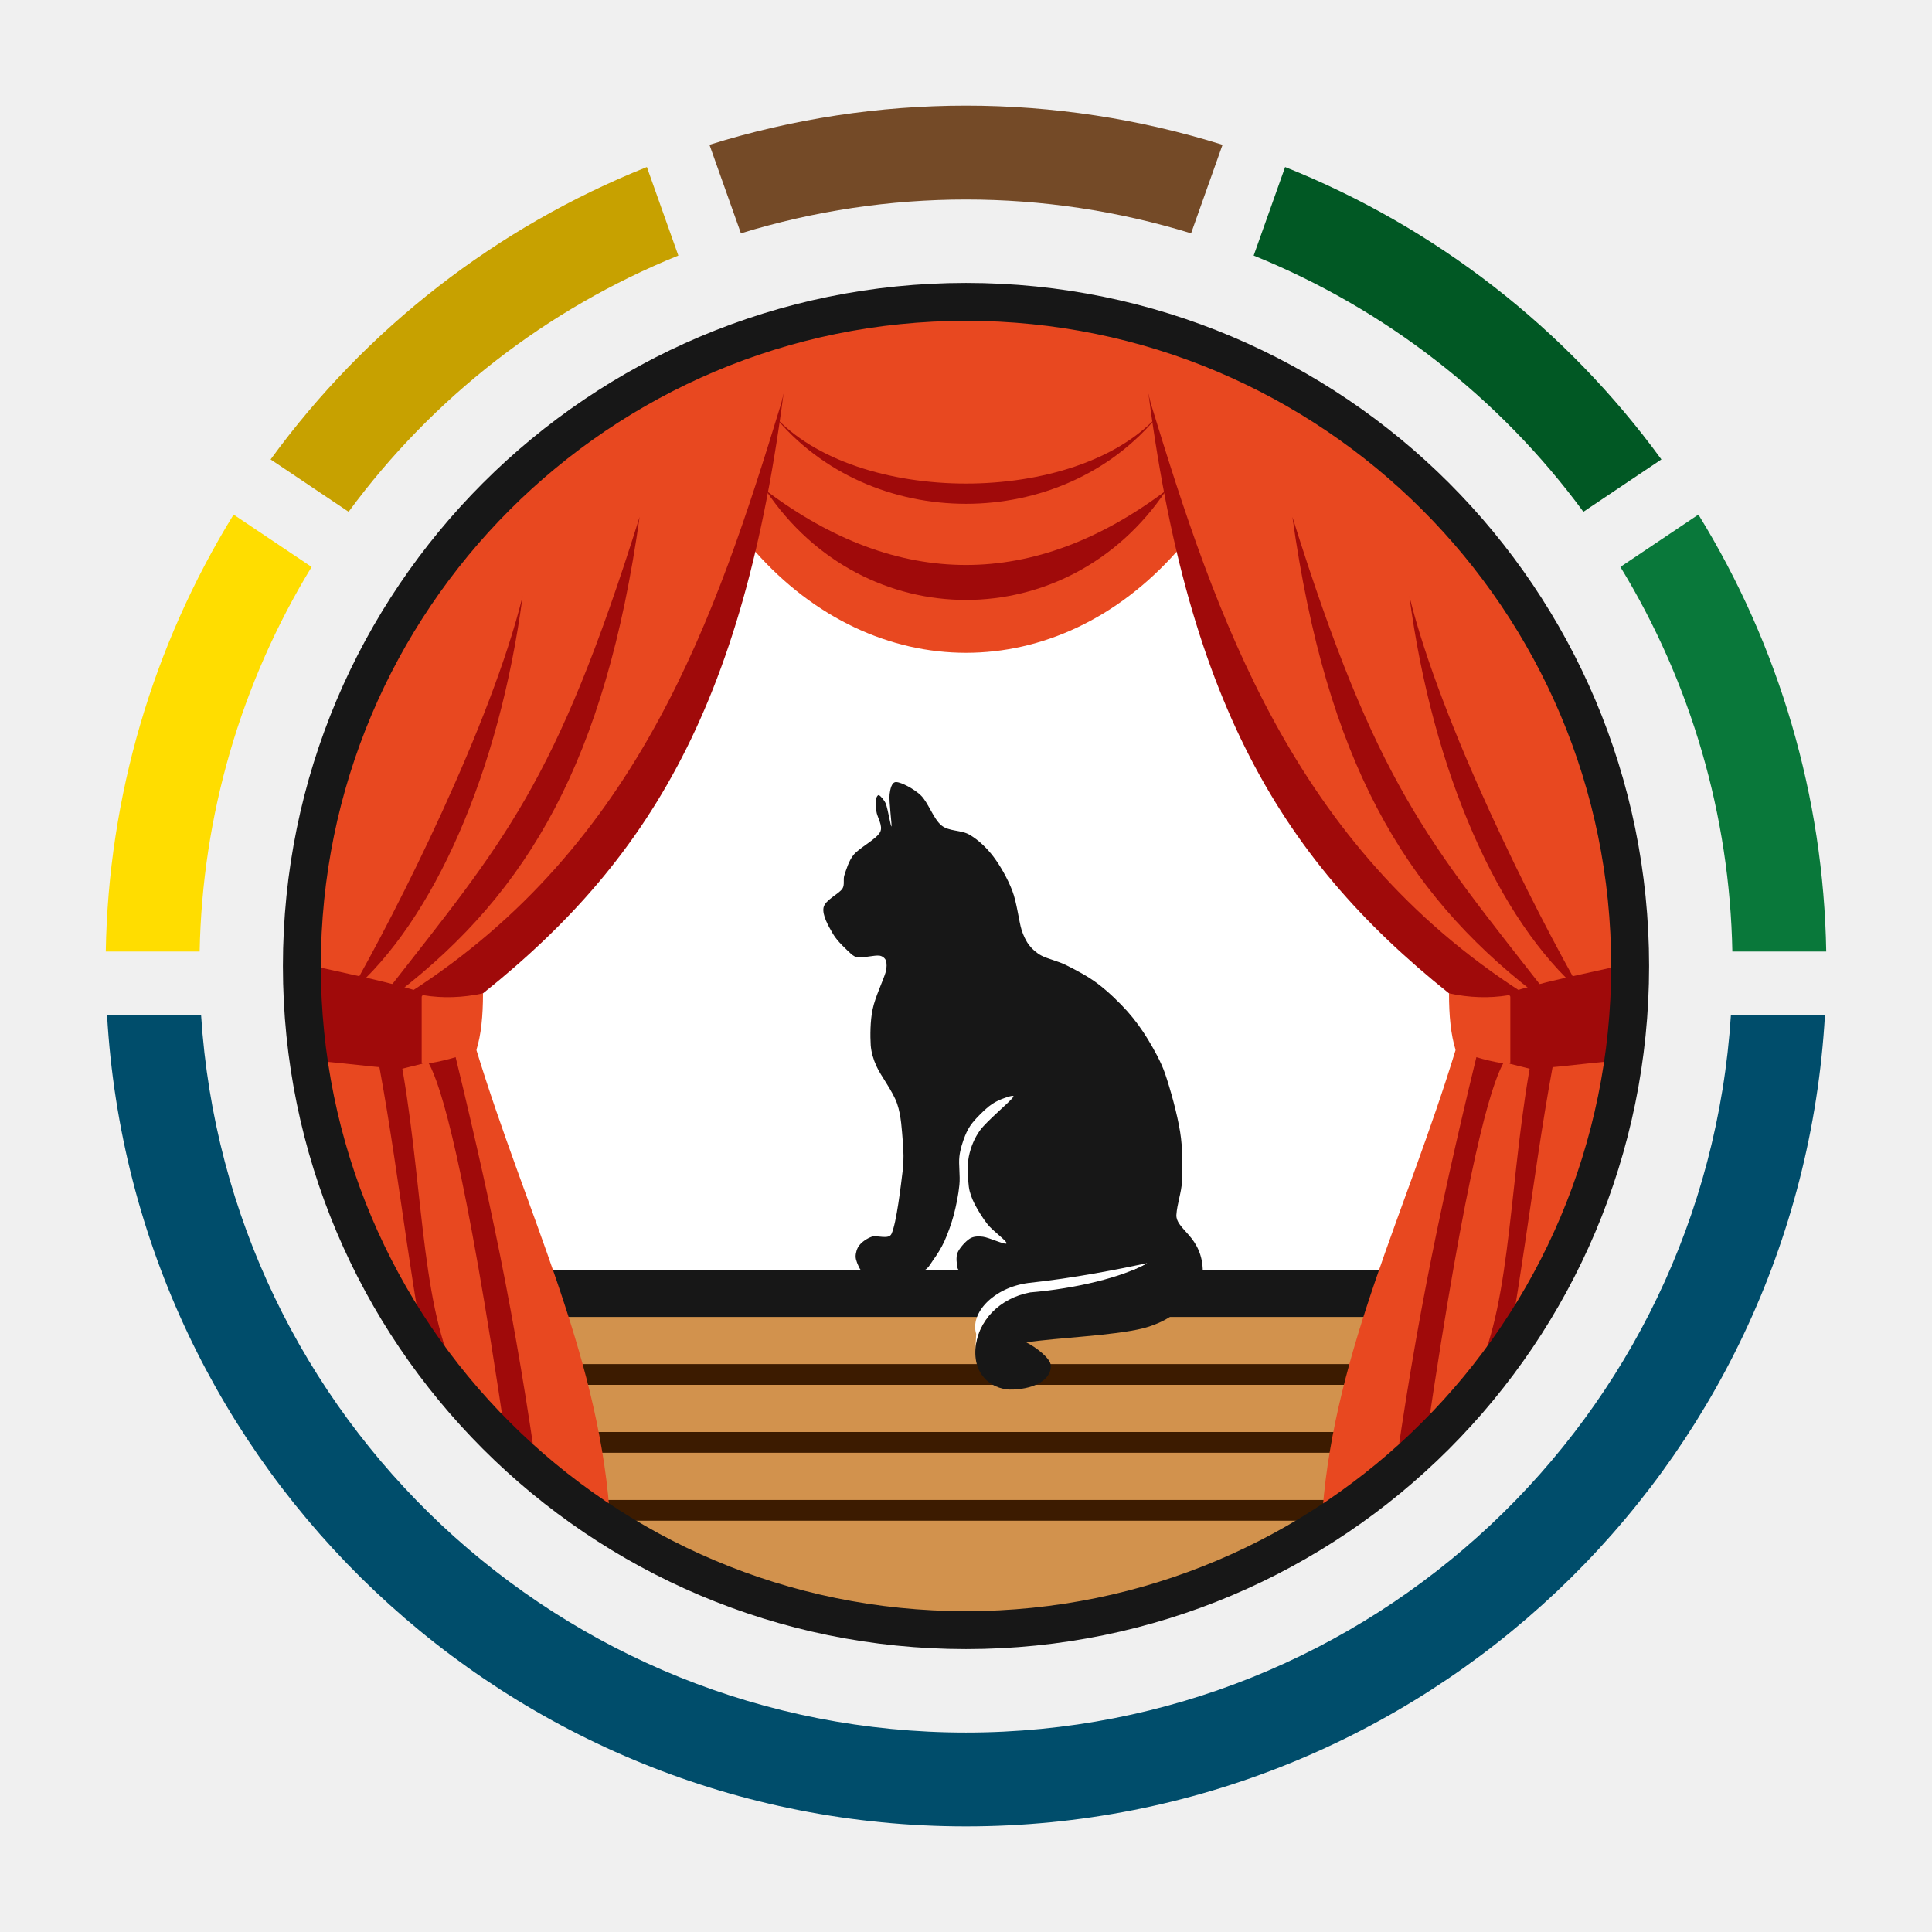
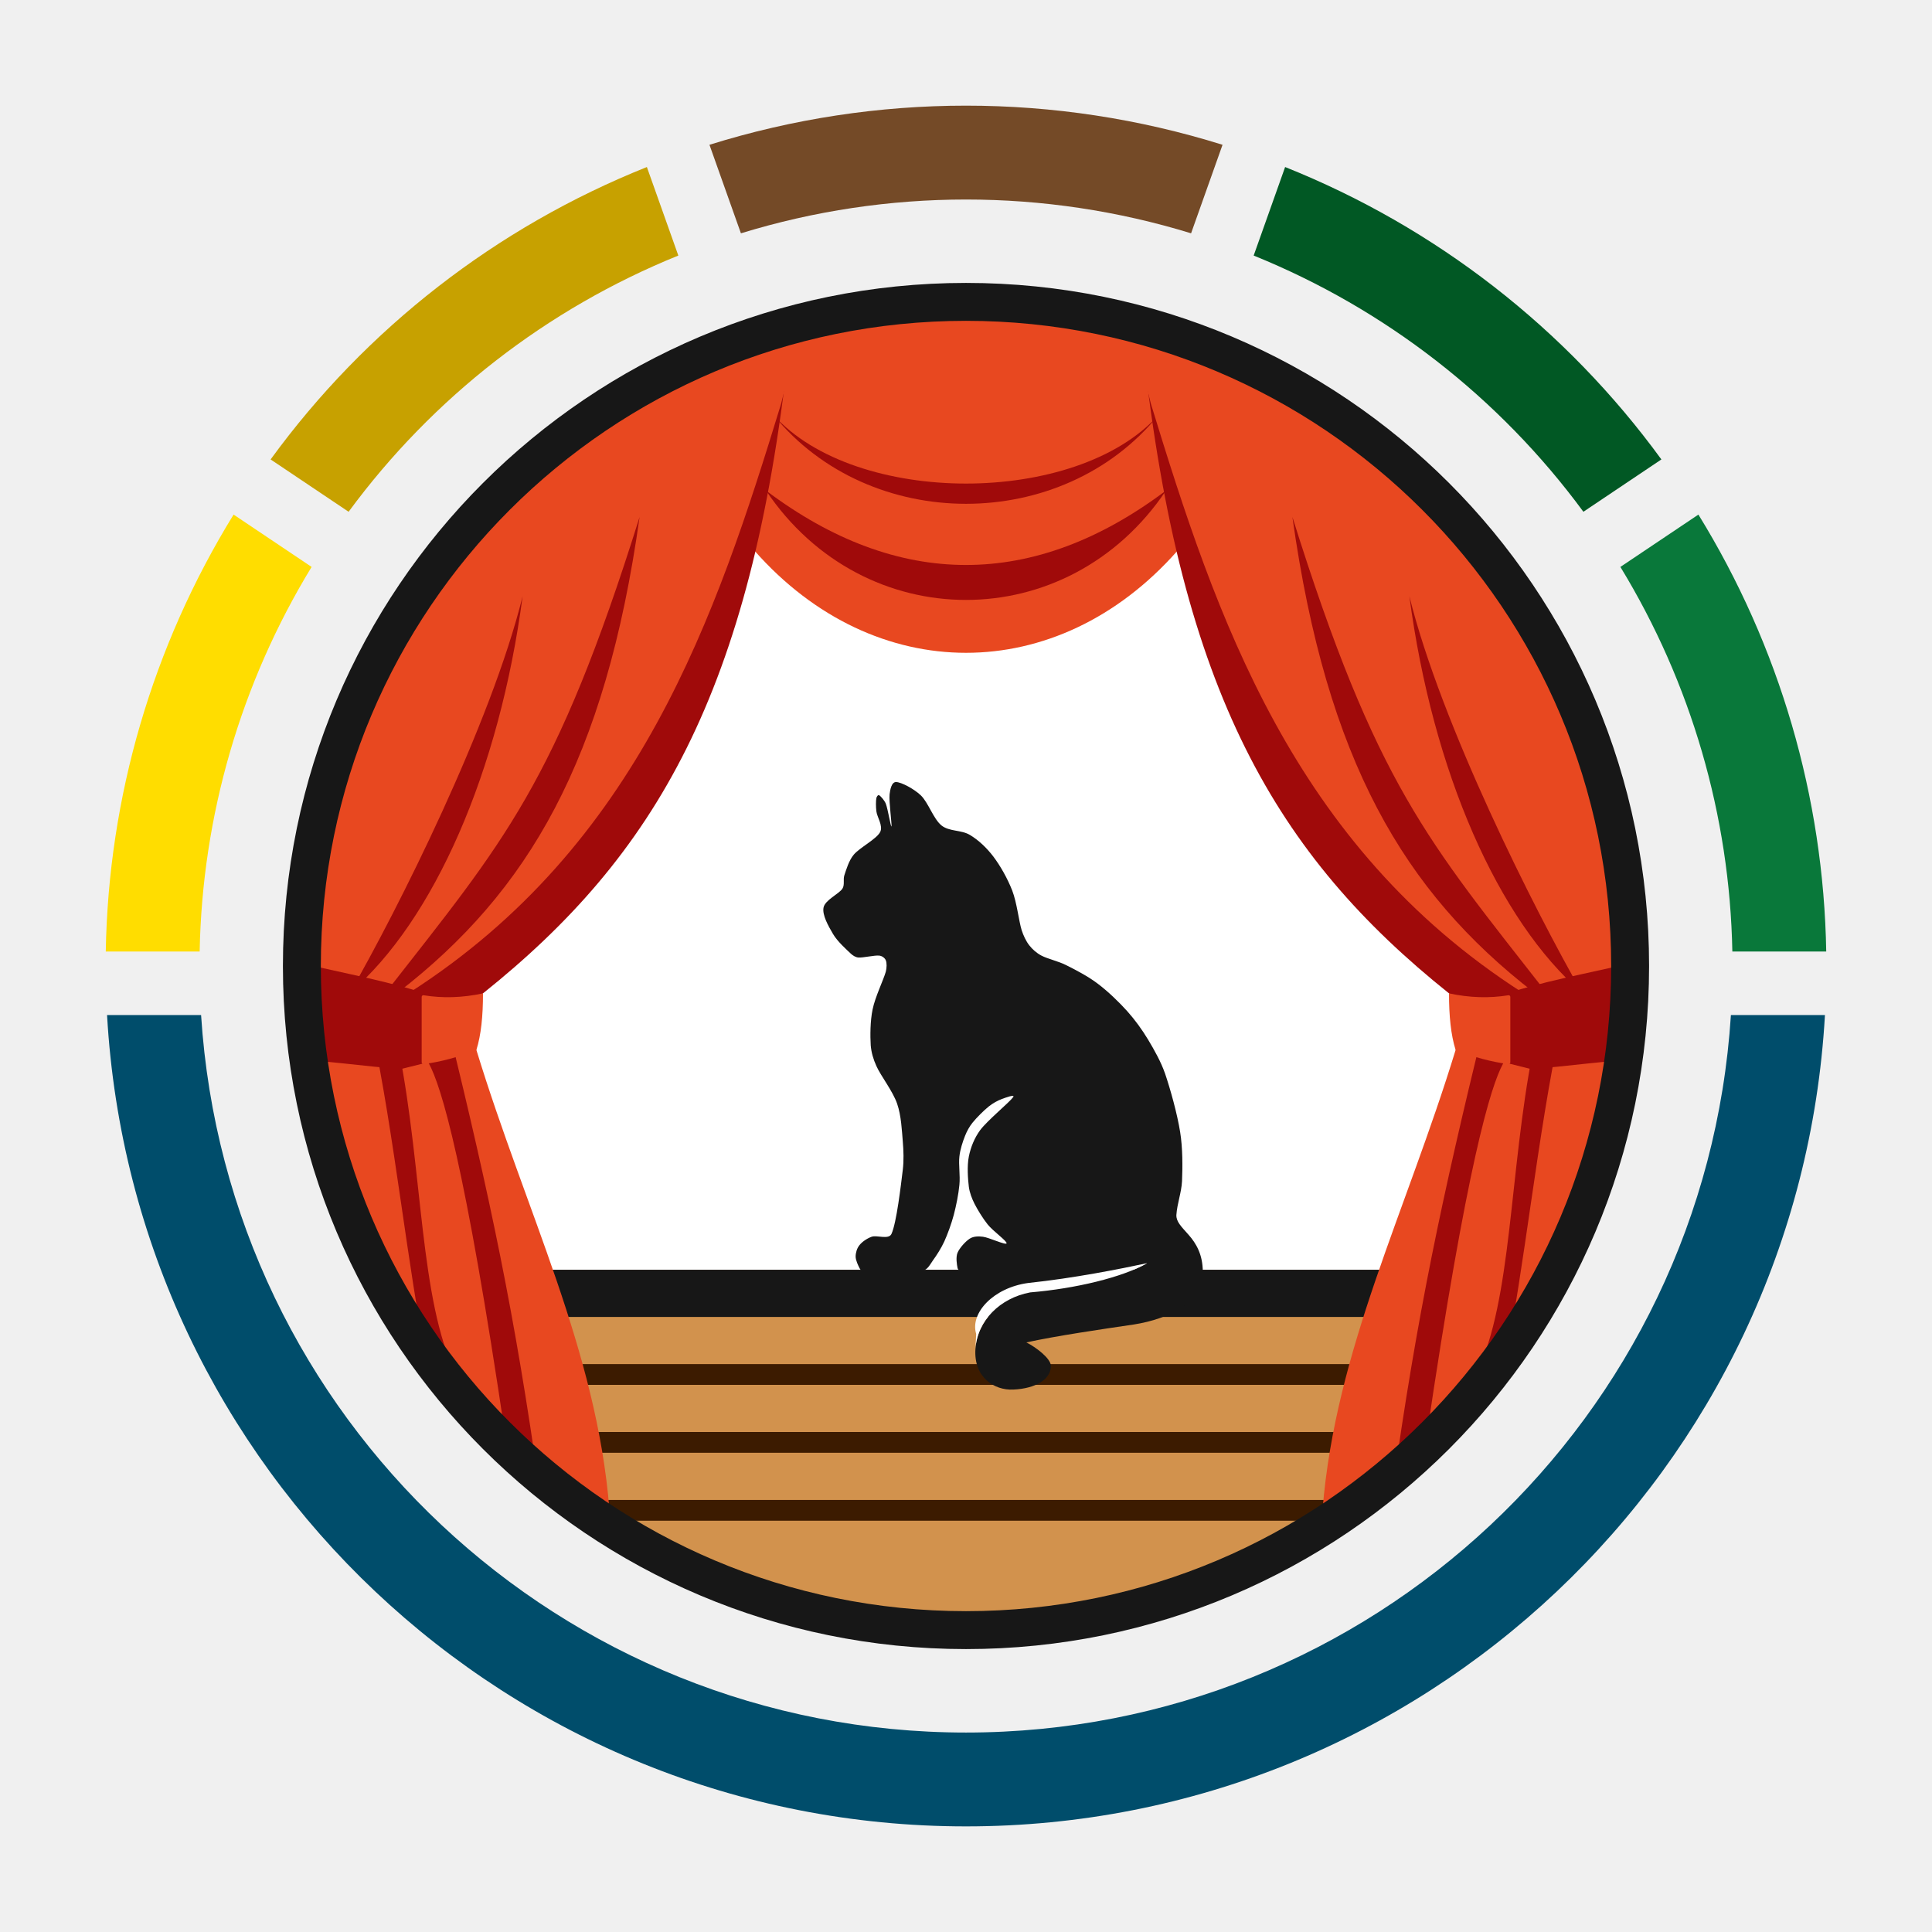
<svg xmlns="http://www.w3.org/2000/svg" viewBox="0 0 1024 1024">
  <defs>
    <clipPath id="ueber-kante">
      <rect x="0" y="0" width="1024" height="698" />
    </clipPath>
    <clipPath id="buehne">
      <circle cx="512" cy="512" r="343.0" />
    </clipPath>
    <g id="seitenvorhang">
      <path fill="#A00A0A" d="M100,150H418V186C398.2,366.6 347.6,453.3 256.0,526.5L250,532H100Z" />
      <path fill="#E84820" d="M100,150H421V186L414,214C379.5,326.7 338.9,447.9 217.2,526.0H100Z" />
      <path fill="#A00A0A" d="M339,274C320.9,403.0 280.0,472.6 211.0,526.0L204.5,526C267.3,445.6 294.5,416.0 339.0,274.0Z" />
      <path fill="#A00A0A" d="M277,316C264.7,409.0 229.9,487.9 185.7,526.0L185.6,526C210.4,482.8 260.2,384.1 277.0,316.0Z" />
      <path fill="#E84820" d="M100,540H246L252.5,556.5C278.7,642.2 316.2,715.6 323.0,800.0H100Z" />
      <path fill="#A00A0A" d="M197,545C208.9,600.3 216.4,674.5 226.0,720.0L238,720C221.7,678.0 223.5,609.3 209.0,545.0Z" />
      <path fill="#A00A0A" d="M223.3,545C217.5,592.0 227.0,473.0 272.0,790.0L286,790C273.0,696.7 259.5,634.0 237.8,545.0Z" />
      <path fill="#A00A0A" d="M150,508C175.0,514.7 198.0,518.1 222.0,525.5L240,527L240,556L225,563.5L213,566.5C195.0,565.7 171.1,561.5 150.0,561.5Z" />
      <path fill="#E84820" d="M223.5,528.5Q223.5,527.5 224.5,527.5Q239.75,530.0 256,526.5C256,538.5 255.0,548.5 252.5,556.5Q238.0,562.25 224.5,564Q223.5,564 223.5,563Z" />
    </g>
  </defs>
  <g id="ring">
    <path d="M56.06,504.34A456.00,456.00 0 0 1 123.81,272.74L165.16,300.48A406.25,406.25 0 0 0 105.82,504.34Z" fill="#FFDD00" />
    <path d="M143.43,243.51A456.00,456.00 0 0 1 342.86,88.53L359.53,135.45A406.25,406.25 0 0 0 184.77,271.25Z" fill="#C7A100" />
    <path d="M376.03,76.74A456.00,456.00 0 0 1 647.97,76.74L631.30,123.66A406.25,406.25 0 0 0 392.70,123.66Z" fill="#744A27" />
    <path d="M681.14,88.53A456.00,456.00 0 0 1 880.57,243.51L839.23,271.25A406.25,406.25 0 0 0 664.47,135.45Z" fill="#015824" />
    <path d="M900.19,272.74A456.00,456.00 0 0 1 967.94,504.34L918.18,504.34A406.25,406.25 0 0 0 858.84,300.48Z" fill="#09783A" />
    <path d="M967.26,537.99A456.00,456.00 0 0 1 56.74,537.99L106.58,537.99A406.25,406.25 0 0 0 917.42,537.99Z" fill="#004D6B" />
  </g>
  <g clip-path="url(#buehne)">
    <circle cx="512" cy="512" r="343.0" fill="#fff" />
    <g id="boden">
      <rect x="0" y="673" width="1024" height="400" fill="#D2924D" />
      <rect x="0" y="673" width="1024" height="25" fill="#171717" />
      <g fill="#3C1B00">
        <rect x="0" y="723" width="1024" height="11" />
        <rect x="0" y="759" width="1024" height="11" />
        <rect x="0" y="795" width="1024" height="11" />
      </g>
    </g>
    <g id="schabracke">
      <path fill="#E84820" d="M400,150H624V292C560.4,364.0 463.6,364.0 400,292Z" />
      <path fill="#A00A0A" d="M410,220C453.5,268.4 570.5,268.4 614.0,220.0L614,220L614,220C563.0,282.7 461.0,282.7 410,220Z" />
      <path fill="#A00A0A" d="M406,260C475.9,312.6 548.1,312.6 618.0,260.0L618,260C566.1,337.3 457.9,337.3 406,260Z" />
    </g>
    <use href="#seitenvorhang" />
    <use href="#seitenvorhang" transform="matrix(-1 0 0 1 1024 0)" />
  </g>
  <circle id="rahmen" cx="512" cy="512" r="352.0" fill="none" stroke="#171717" stroke-width="20.1" />
  <g id="katze">
-     <path d="M597,673.5C580.7,674.3 523.9,673.8 509.0,673.5C508.3,673.5 507.6,672.7 507.5,672.0C507.2,670.4 506.5,666.5 507.5,664.0C508.6,661.4 511.8,657.9 514.0,656.5C516.0,655.2 518.7,655.2 521.0,655.5C524.2,655.9 533.1,660.1 533.5,659.0C533.9,657.9 526.3,652.5 523.5,649.0C520.8,645.6 518.2,641.3 516.5,638.0C515.1,635.2 513.9,632.1 513.5,629.0C513.0,624.8 512.5,618.0 513.5,613.0C514.5,608.0 516.5,603.1 519.5,599.0C523.4,593.8 535.1,584.2 537.0,581.5C538.2,579.8 532.9,581.8 531.0,582.5C528.8,583.3 526.1,584.8 524.0,586.5C521.4,588.6 517.6,592.4 515.5,595.0C513.8,597.1 512.5,599.5 511.5,602.0C510.3,605.0 508.9,609.2 508.5,613.0C508.0,617.3 509.0,623.0 508.5,628.0C508.0,633.2 506.8,639.0 505.5,644.0C504.2,648.8 502.3,654.0 500.5,658.0C498.9,661.5 496.4,665.4 494.5,668.0C493.0,670.1 491.6,673.1 489.0,673.5C482.8,674.4 462.6,673.8 457.0,673.5C456.3,673.5 455.8,672.6 455.5,672.0C454.9,670.8 453.5,668.0 453.5,666.0C453.5,664.0 454.2,661.6 455.5,660.0C456.9,658.2 459.5,656.4 462.0,655.5C464.8,654.5 471.0,657.2 472.5,654.0C475.2,648.1 477.5,628.2 478.5,620.0C479.1,615.0 478.9,610.0 478.5,605.0C478.0,599.2 477.7,591.4 475.5,585.0C473.2,578.3 466.8,570.2 464.5,565.0C462.9,561.5 461.8,557.8 461.5,554.0C461.2,549.0 461.2,541.2 462.5,535.0C463.8,528.5 468.3,519.3 469.5,515.0C470.0,513.1 470.1,510.4 469.5,509.0C469.0,507.7 467.4,506.6 466.0,506.5C463.6,506.2 457.5,507.7 455.0,507.5C453.5,507.4 452.1,506.5 451.0,505.5C448.8,503.4 443.9,499.1 441.5,495.0C439.1,490.9 435.7,485.0 436.5,481.0C437.3,477.0 444.7,473.8 446.5,471.0C447.8,469.0 446.8,466.2 447.5,464.0C448.5,461.0 449.9,456.1 452.5,453.0C455.7,449.2 464.5,444.8 466.5,441.0C468.2,437.7 464.8,433.0 464.5,430.0C464.2,427.7 464.2,424.4 464.5,423.0C464.6,422.3 465.4,421.1 466.0,421.5C466.8,422.0 468.8,424.2 469.5,426.0C470.6,428.8 472.2,438.8 472.5,438.0C472.8,437.2 471.1,424.9 471.5,421.0C471.8,418.6 472.5,414.4 475.0,414.5C477.8,414.6 484.4,418.1 488.0,421.5C492.0,425.3 494.7,434.0 499.0,437.5C503.1,440.8 509.5,439.8 514.0,442.5C518.6,445.2 523.1,449.5 526.5,454.0C530.2,458.9 534.0,465.6 536.5,472.0C539.0,478.5 540.0,488.2 541.5,493.0C542.4,495.8 543.8,498.8 545.5,501.0C547.2,503.2 549.5,505.2 552.0,506.5C555.2,508.2 560.8,509.4 565.0,511.5C570.0,514.0 576.8,517.5 582.0,521.5C587.4,525.6 593.1,531.1 597.5,536.0C601.6,540.6 605.3,545.7 608.5,551.0C611.8,556.5 615.3,562.7 617.5,569.0C620.3,577.2 624.0,590.5 625.5,600.0C626.9,608.6 626.8,618.7 626.5,626.0C626.2,632.1 623.9,637.9 623.5,644.0C623.4,647.5 626,650 630,654.5C634,659 637.5,665 637.5,674L630,688C625,696 617,701 606,704C590,708 560,709 544,711.5C549,714 557,720 557,724C557,731 549,736 537,736.5C527,737 516,730 517,715C518,700 530,688 546,685C570,683 595,677 608,669.5L597,673.5Z" fill="#171717" />
+     <path d="M597,673.5C580.7,674.3 523.9,673.8 509.0,673.5C508.3,673.5 507.6,672.7 507.5,672.0C507.2,670.4 506.5,666.5 507.5,664.0C508.6,661.4 511.8,657.9 514.0,656.5C516.0,655.2 518.7,655.2 521.0,655.5C524.2,655.9 533.1,660.1 533.5,659.0C533.9,657.9 526.3,652.5 523.5,649.0C520.8,645.6 518.2,641.3 516.5,638.0C515.1,635.2 513.9,632.1 513.5,629.0C513.0,624.8 512.5,618.0 513.5,613.0C514.5,608.0 516.5,603.1 519.5,599.0C523.4,593.8 535.1,584.2 537.0,581.5C538.2,579.8 532.9,581.8 531.0,582.5C528.8,583.3 526.1,584.8 524.0,586.5C521.4,588.6 517.6,592.4 515.5,595.0C513.8,597.1 512.5,599.5 511.5,602.0C510.3,605.0 508.9,609.2 508.5,613.0C508.0,617.3 509.0,623.0 508.5,628.0C508.0,633.2 506.8,639.0 505.5,644.0C504.2,648.8 502.3,654.0 500.5,658.0C498.9,661.5 496.4,665.4 494.5,668.0C493.0,670.1 491.6,673.1 489.0,673.5C482.8,674.4 462.6,673.8 457.0,673.5C456.3,673.5 455.8,672.6 455.5,672.0C454.9,670.8 453.5,668.0 453.5,666.0C453.5,664.0 454.2,661.6 455.5,660.0C456.9,658.2 459.5,656.4 462.0,655.5C464.8,654.5 471.0,657.2 472.5,654.0C475.2,648.1 477.5,628.2 478.5,620.0C479.1,615.0 478.9,610.0 478.5,605.0C478.0,599.2 477.7,591.4 475.5,585.0C473.2,578.3 466.8,570.2 464.5,565.0C462.9,561.5 461.8,557.8 461.5,554.0C461.2,549.0 461.2,541.2 462.5,535.0C463.8,528.5 468.3,519.3 469.5,515.0C470.0,513.1 470.1,510.4 469.5,509.0C469.0,507.7 467.4,506.6 466.0,506.5C463.6,506.2 457.5,507.7 455.0,507.5C453.5,507.4 452.1,506.5 451.0,505.5C448.8,503.4 443.9,499.1 441.5,495.0C439.1,490.9 435.7,485.0 436.5,481.0C437.3,477.0 444.7,473.8 446.5,471.0C447.8,469.0 446.8,466.2 447.5,464.0C448.5,461.0 449.9,456.1 452.5,453.0C455.7,449.2 464.5,444.8 466.5,441.0C468.2,437.7 464.8,433.0 464.5,430.0C464.2,427.7 464.2,424.4 464.5,423.0C464.6,422.3 465.4,421.1 466.0,421.5C466.8,422.0 468.8,424.2 469.5,426.0C470.6,428.8 472.2,438.8 472.5,438.0C472.8,437.2 471.1,424.9 471.5,421.0C471.8,418.6 472.5,414.4 475.0,414.5C477.8,414.6 484.4,418.1 488.0,421.5C492.0,425.3 494.7,434.0 499.0,437.5C503.1,440.8 509.5,439.8 514.0,442.5C518.6,445.2 523.1,449.5 526.5,454.0C530.2,458.9 534.0,465.6 536.5,472.0C539.0,478.5 540.0,488.2 541.5,493.0C542.4,495.8 543.8,498.8 545.5,501.0C547.2,503.2 549.5,505.2 552.0,506.5C555.2,508.2 560.8,509.4 565.0,511.5C570.0,514.0 576.8,517.5 582.0,521.5C587.4,525.6 593.1,531.1 597.5,536.0C601.6,540.6 605.3,545.7 608.5,551.0C611.8,556.5 615.3,562.7 617.5,569.0C620.3,577.2 624.0,590.5 625.5,600.0C626.9,608.6 626.8,618.7 626.5,626.0C626.2,632.1 623.9,637.9 623.5,644.0C623.4,647.5 626,650 630,654.5C634,659 637.5,665 637.5,674C637.5,690 620,699 601,702C584,704.5 560,708 544,711.5C549,714 557,720 557,724C557,731 549,736 537,736.5C527,737 516,730 517,715C518,700 530,688 546,685C570,683 595,677 608,669.5C602,671.5 599,673.4 597,673.5Z" fill="#171717" />
    <path d="M608,669.5C595,677 570,683 546,685C530,688 518,700 517,715L517.4,707C514,696 526.5,682.5 545,680C569,677.5 594,672.5 608,669.5Z" fill="#fff" />
  </g>
</svg>
